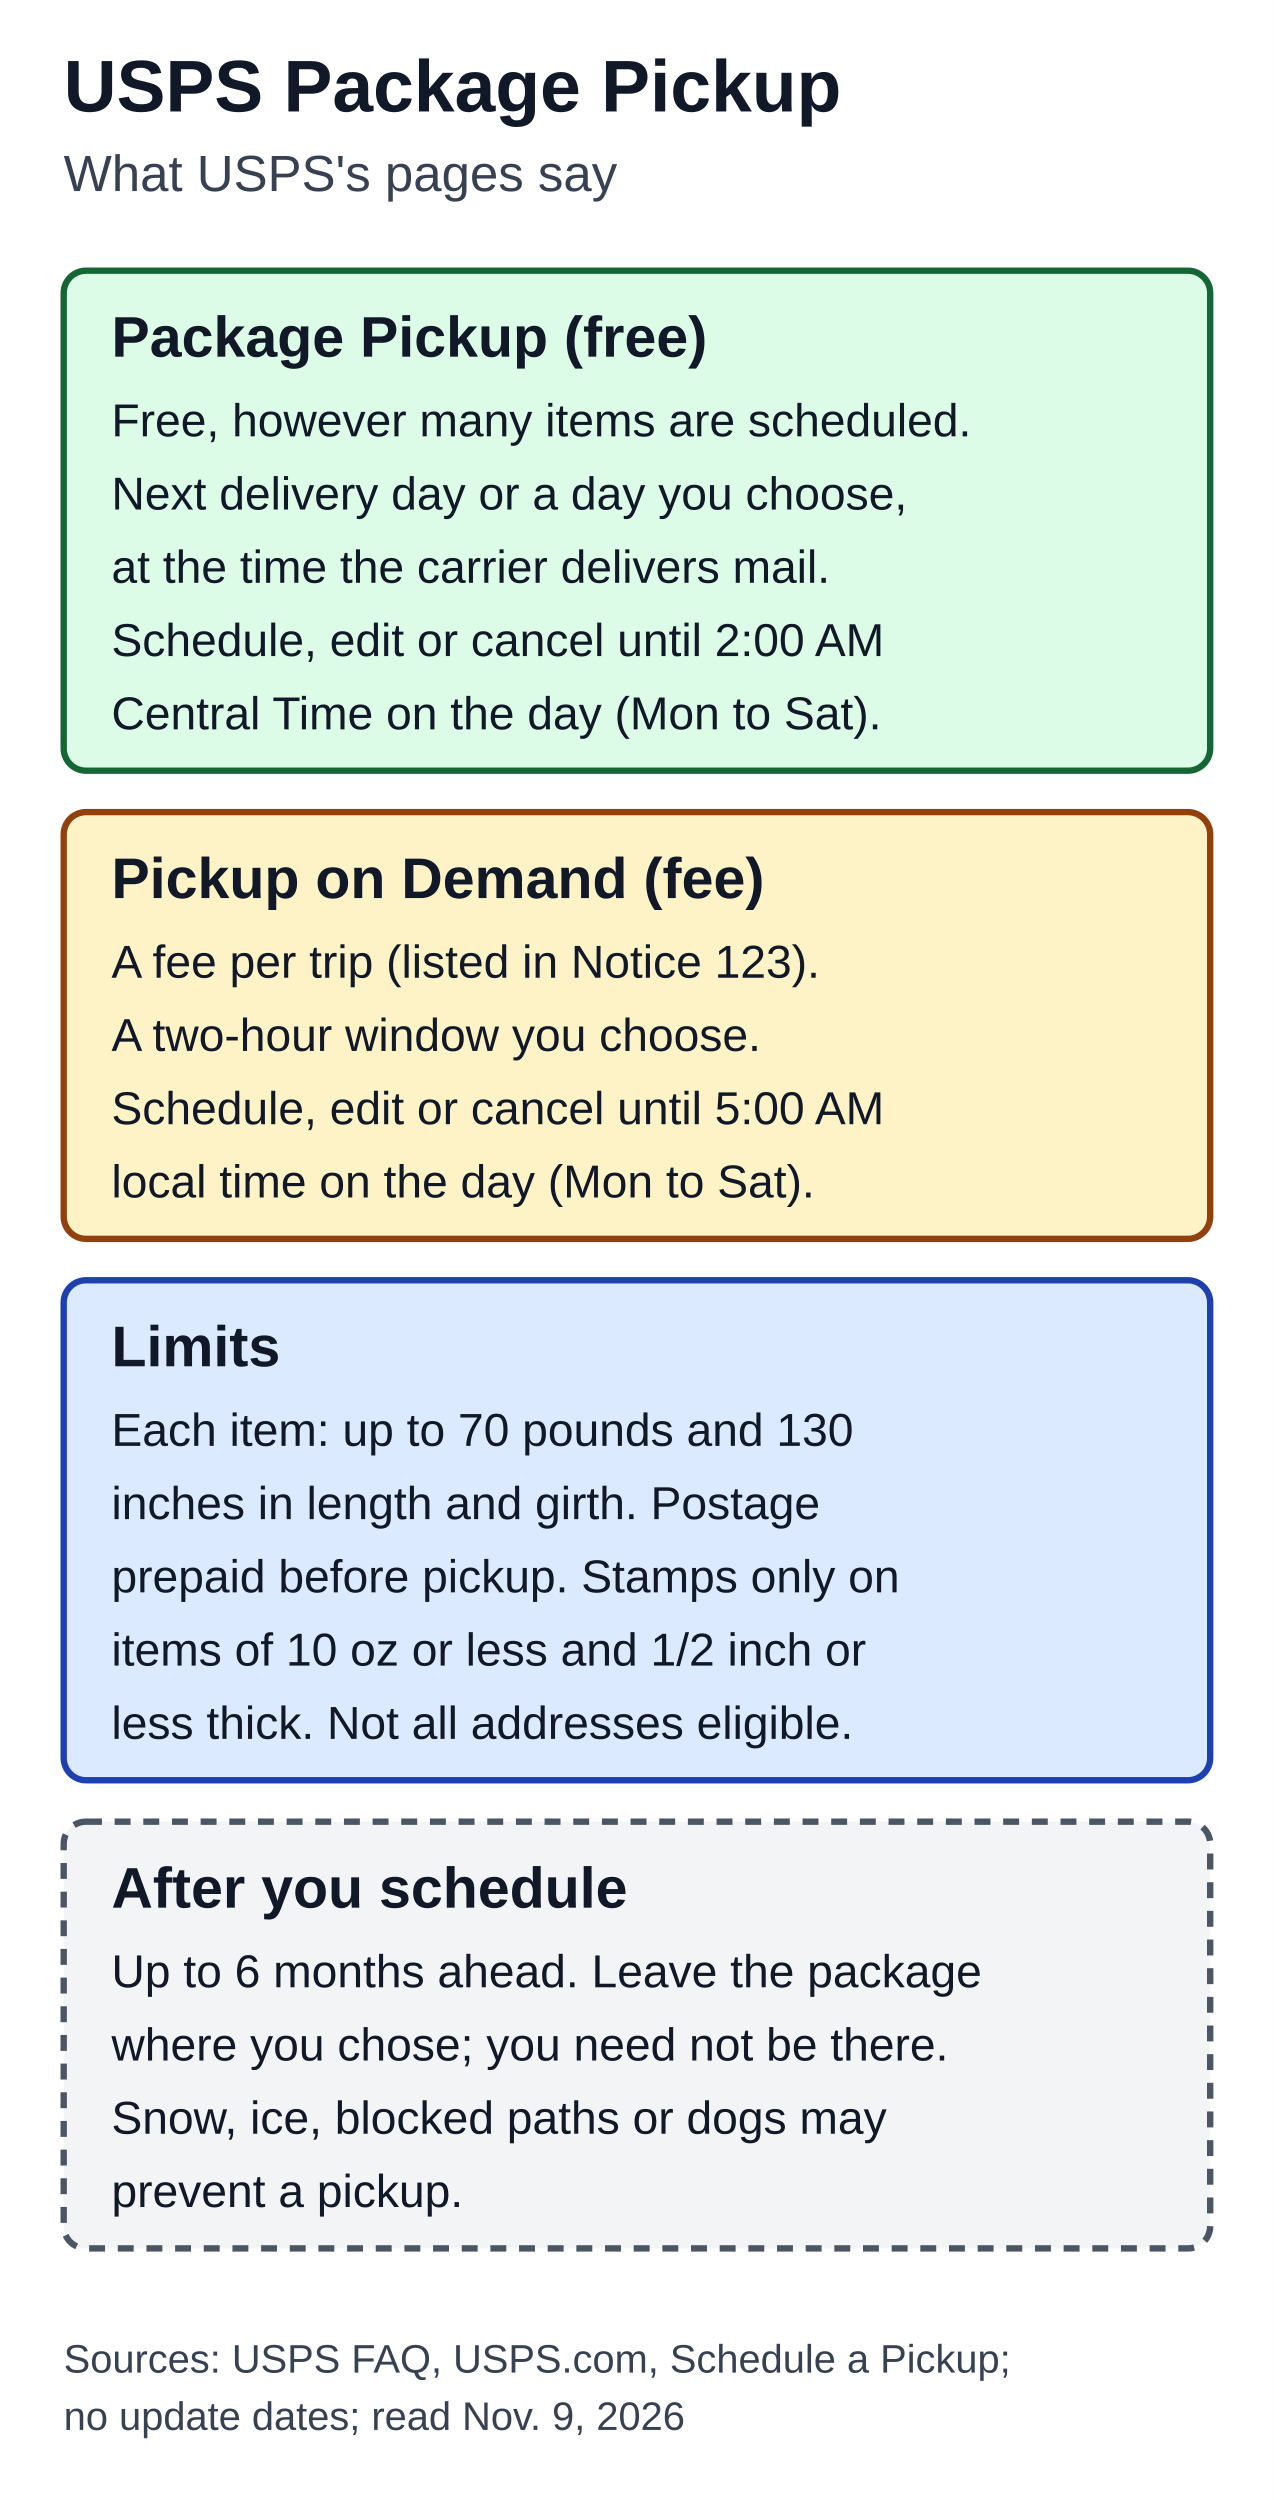
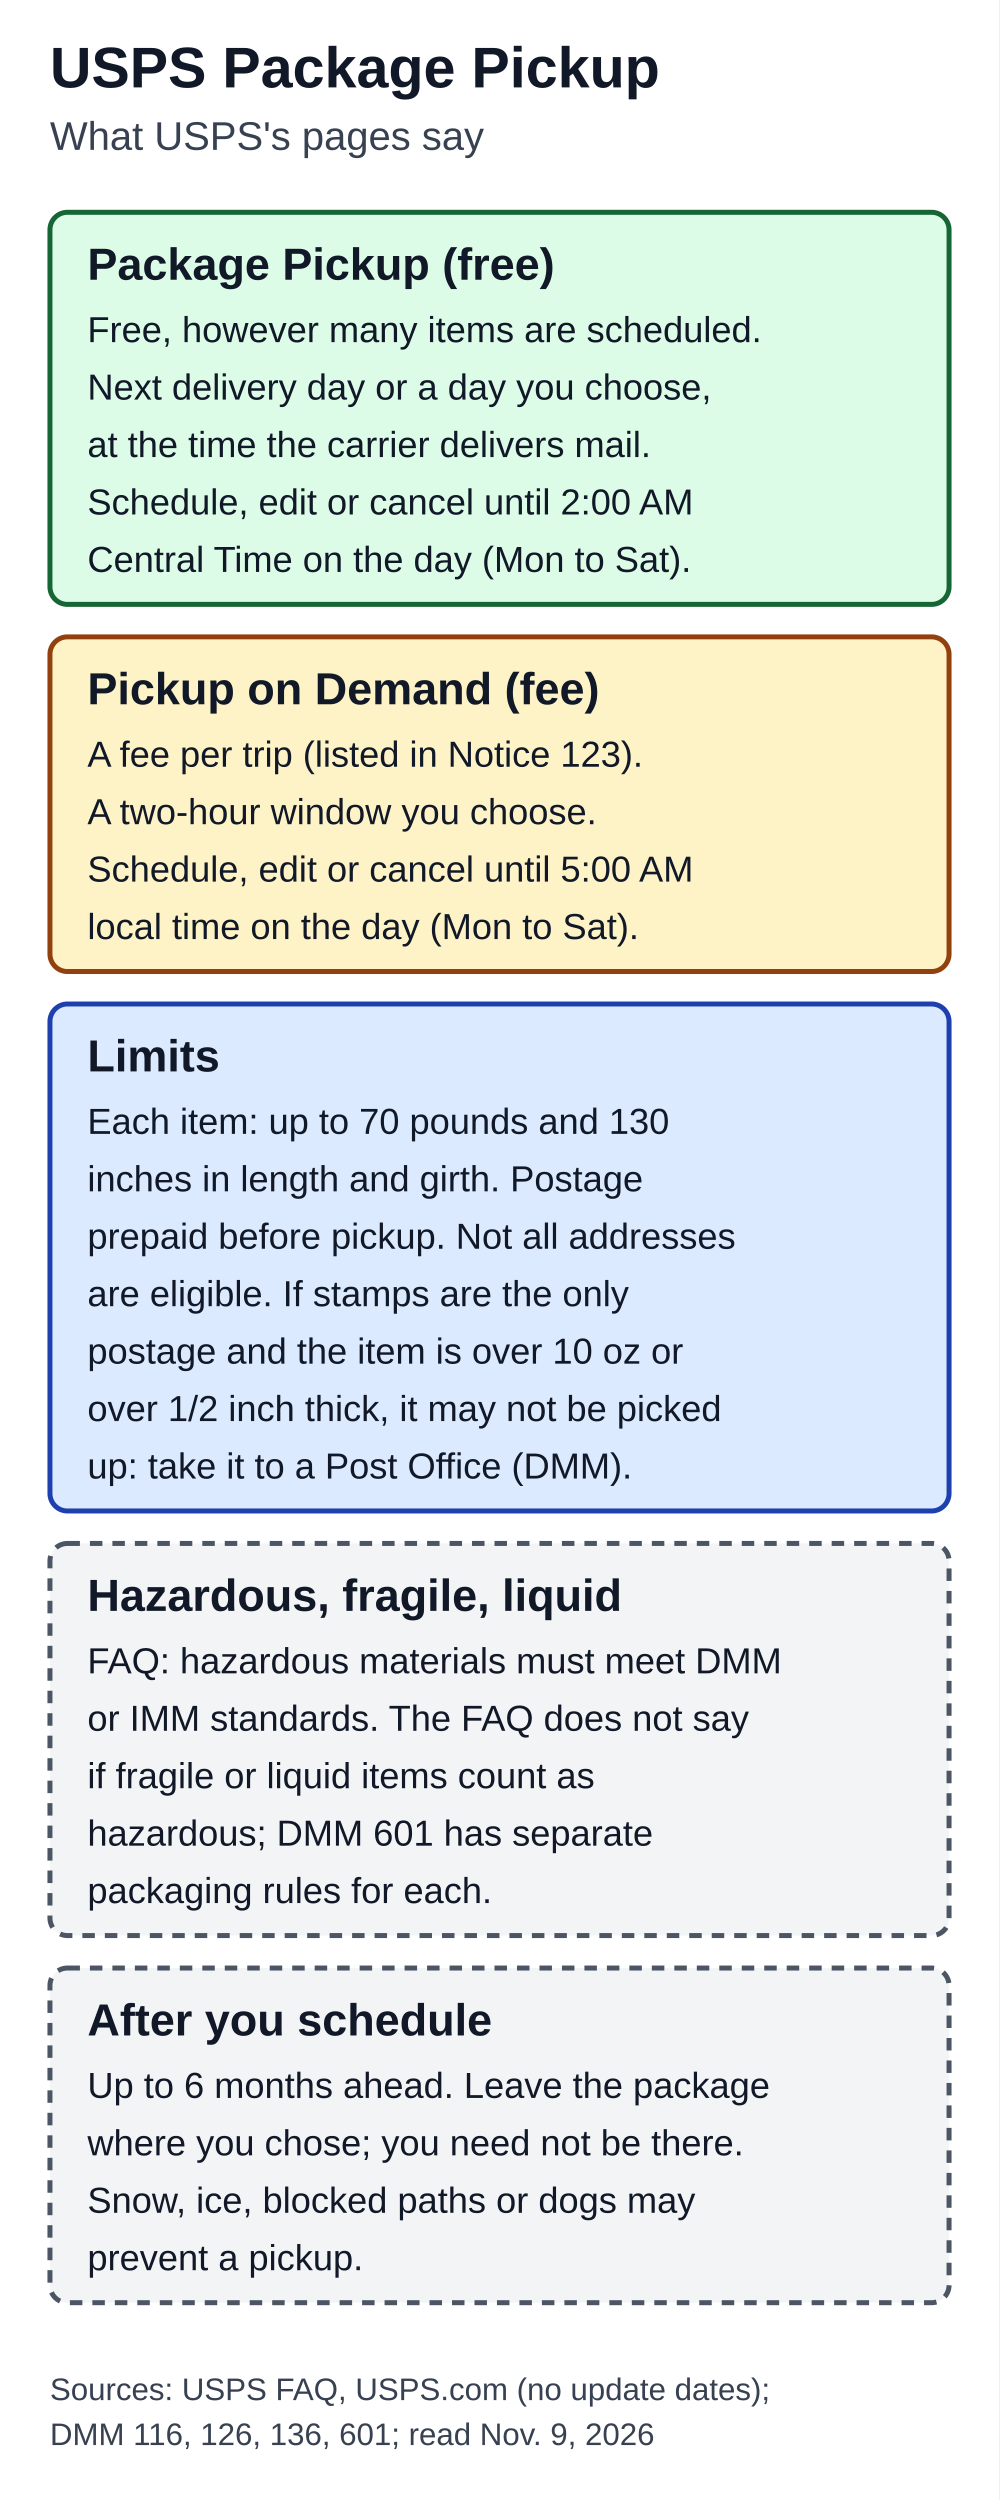
- <svg xmlns="http://www.w3.org/2000/svg" width="800" height="1570" viewBox="0 0 800 1570" font-family="Liberation Sans, Arial, Helvetica, sans-serif">
-   <rect width="800" height="1570" fill="#ffffff" />
+ <svg xmlns="http://www.w3.org/2000/svg" width="800" height="2002" viewBox="0 0 800 2002" font-family="Liberation Sans, Arial, Helvetica, sans-serif">
+   <rect width="800" height="2002" fill="#ffffff" />
  <text x="40" y="70" font-size="46" font-weight="bold" fill="#111827">USPS Package Pickup</text>
  <text x="40" y="120" font-size="32" fill="#374151">What USPS's pages say</text>
  <rect x="40" y="170" width="720" height="314" rx="14" fill="#dcfce7" stroke="#166534" stroke-width="4" />
  <text x="70" y="224" font-size="36" font-weight="bold" fill="#111827">Package Pickup (free)</text>
  <text x="70" y="274" font-size="29" fill="#111827">Free, however many items are scheduled.</text>
  <text x="70" y="320" font-size="29" fill="#111827">Next delivery day or a day you choose,</text>
  <text x="70" y="366" font-size="29" fill="#111827">at the time the carrier delivers mail.</text>
  <text x="70" y="412" font-size="29" fill="#111827">Schedule, edit or cancel until 2:00 AM</text>
  <text x="70" y="458" font-size="29" fill="#111827">Central Time on the day (Mon to Sat).</text>
  <rect x="40" y="510" width="720" height="268" rx="14" fill="#fef3c7" stroke="#92400e" stroke-width="4" />
  <text x="70" y="564" font-size="36" font-weight="bold" fill="#111827">Pickup on Demand (fee)</text>
  <text x="70" y="614" font-size="29" fill="#111827">A fee per trip (listed in Notice 123).</text>
  <text x="70" y="660" font-size="29" fill="#111827">A two-hour window you choose.</text>
  <text x="70" y="706" font-size="29" fill="#111827">Schedule, edit or cancel until 5:00 AM</text>
  <text x="70" y="752" font-size="29" fill="#111827">local time on the day (Mon to Sat).</text>
-   <rect x="40" y="804" width="720" height="314" rx="14" fill="#dbeafe" stroke="#1e40af" stroke-width="4" />
+   <rect x="40" y="804" width="720" height="406" rx="14" fill="#dbeafe" stroke="#1e40af" stroke-width="4" />
  <text x="70" y="858" font-size="36" font-weight="bold" fill="#111827">Limits</text>
  <text x="70" y="908" font-size="29" fill="#111827">Each item: up to 70 pounds and 130</text>
  <text x="70" y="954" font-size="29" fill="#111827">inches in length and girth. Postage</text>
-   <text x="70" y="1000" font-size="29" fill="#111827">prepaid before pickup. Stamps only on</text>
-   <text x="70" y="1046" font-size="29" fill="#111827">items of 10 oz or less and 1/2 inch or</text>
-   <text x="70" y="1092" font-size="29" fill="#111827">less thick. Not all addresses eligible.</text>
-   <rect x="40" y="1144" width="720" height="268" rx="14" fill="#f3f4f6" stroke="#4b5563" stroke-width="4" stroke-dasharray="10 8" />
-   <text x="70" y="1198" font-size="36" font-weight="bold" fill="#111827">After you schedule</text>
-   <text x="70" y="1248" font-size="29" fill="#111827">Up to 6 months ahead. Leave the package</text>
-   <text x="70" y="1294" font-size="29" fill="#111827">where you chose; you need not be there.</text>
-   <text x="70" y="1340" font-size="29" fill="#111827">Snow, ice, blocked paths or dogs may</text>
-   <text x="70" y="1386" font-size="29" fill="#111827">prevent a pickup.</text>
-   <text x="40" y="1490" font-size="25" fill="#374151">Sources: USPS FAQ, USPS.com, Schedule a Pickup;</text>
-   <text x="40" y="1526" font-size="25" fill="#374151">no update dates; read Nov. 9, 2026</text>
+   <text x="70" y="1000" font-size="29" fill="#111827">prepaid before pickup. Not all addresses</text>
+   <text x="70" y="1046" font-size="29" fill="#111827">are eligible. If stamps are the only</text>
+   <text x="70" y="1092" font-size="29" fill="#111827">postage and the item is over 10 oz or</text>
+   <text x="70" y="1138" font-size="29" fill="#111827">over 1/2 inch thick, it may not be picked</text>
+   <text x="70" y="1184" font-size="29" fill="#111827">up: take it to a Post Office (DMM).</text>
+   <rect x="40" y="1236" width="720" height="314" rx="14" fill="#f3f4f6" stroke="#4b5563" stroke-width="4" stroke-dasharray="10 8" />
+   <text x="70" y="1290" font-size="36" font-weight="bold" fill="#111827">Hazardous, fragile, liquid</text>
+   <text x="70" y="1340" font-size="29" fill="#111827">FAQ: hazardous materials must meet DMM</text>
+   <text x="70" y="1386" font-size="29" fill="#111827">or IMM standards. The FAQ does not say</text>
+   <text x="70" y="1432" font-size="29" fill="#111827">if fragile or liquid items count as</text>
+   <text x="70" y="1478" font-size="29" fill="#111827">hazardous; DMM 601 has separate</text>
+   <text x="70" y="1524" font-size="29" fill="#111827">packaging rules for each.</text>
+   <rect x="40" y="1576" width="720" height="268" rx="14" fill="#f3f4f6" stroke="#4b5563" stroke-width="4" stroke-dasharray="10 8" />
+   <text x="70" y="1630" font-size="36" font-weight="bold" fill="#111827">After you schedule</text>
+   <text x="70" y="1680" font-size="29" fill="#111827">Up to 6 months ahead. Leave the package</text>
+   <text x="70" y="1726" font-size="29" fill="#111827">where you chose; you need not be there.</text>
+   <text x="70" y="1772" font-size="29" fill="#111827">Snow, ice, blocked paths or dogs may</text>
+   <text x="70" y="1818" font-size="29" fill="#111827">prevent a pickup.</text>
+   <text x="40" y="1922" font-size="25" fill="#374151">Sources: USPS FAQ, USPS.com (no update dates);</text>
+   <text x="40" y="1958" font-size="25" fill="#374151">DMM 116, 126, 136, 601; read Nov. 9, 2026</text>
</svg>
